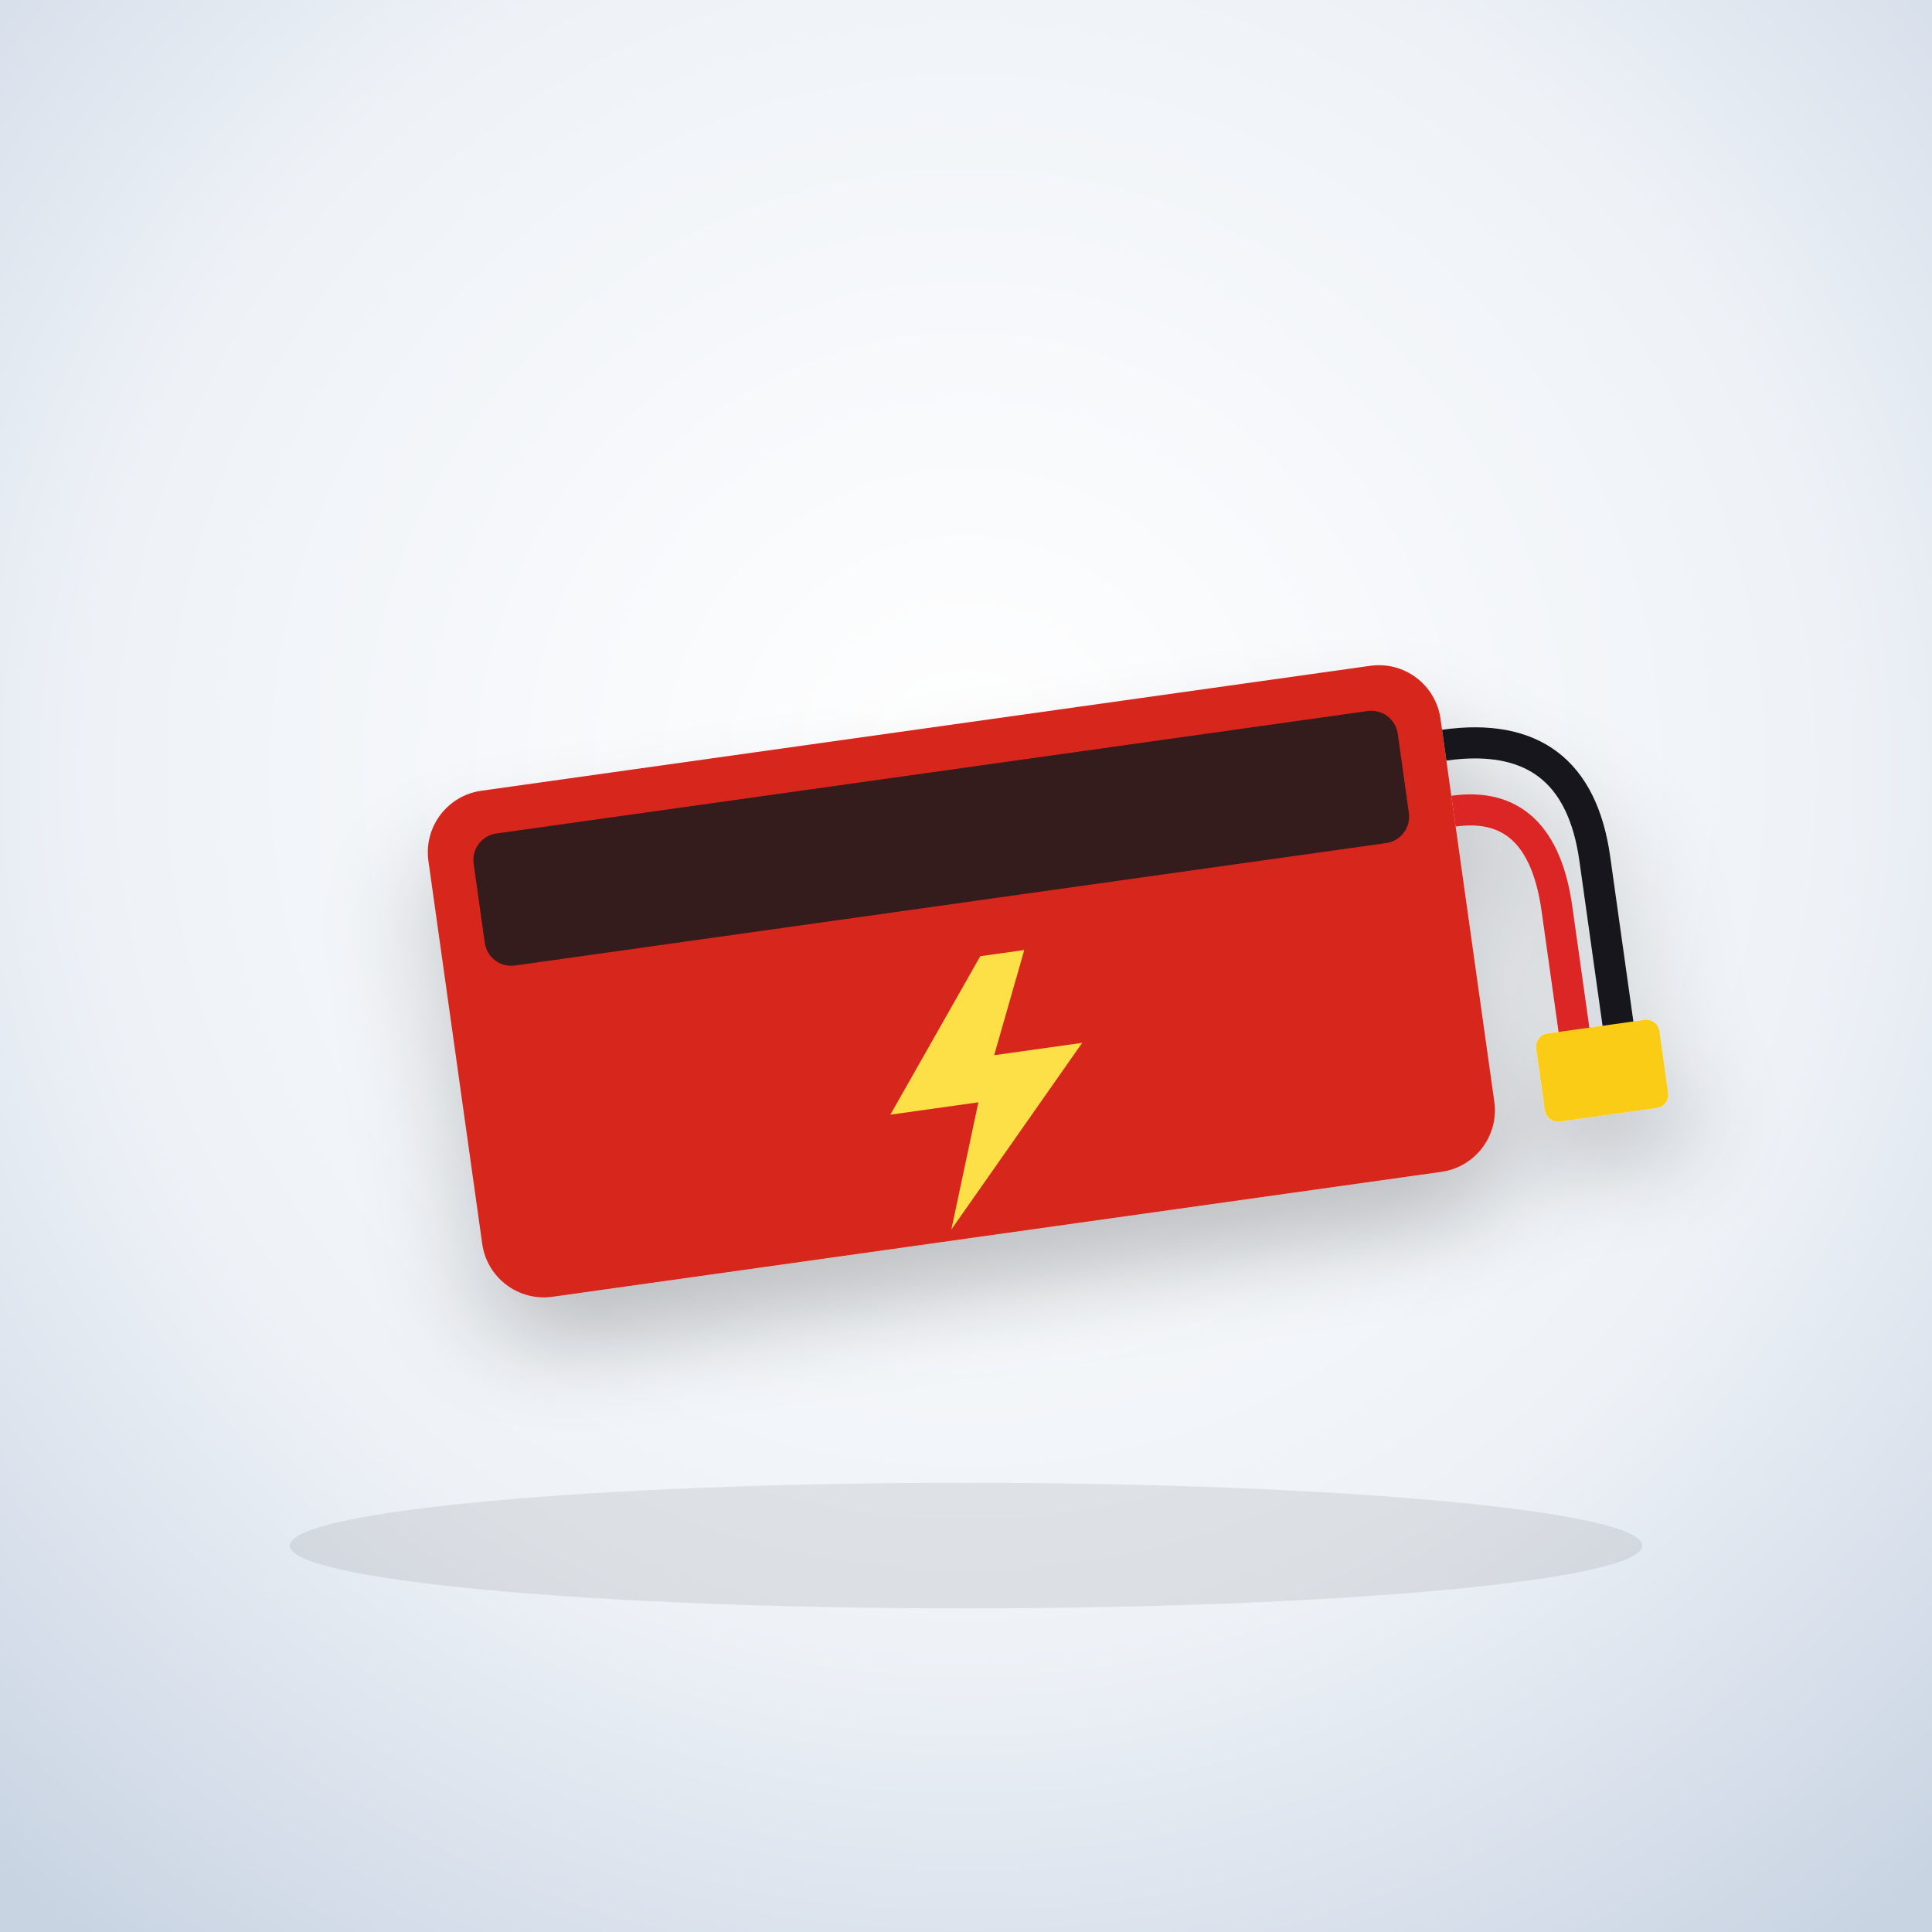
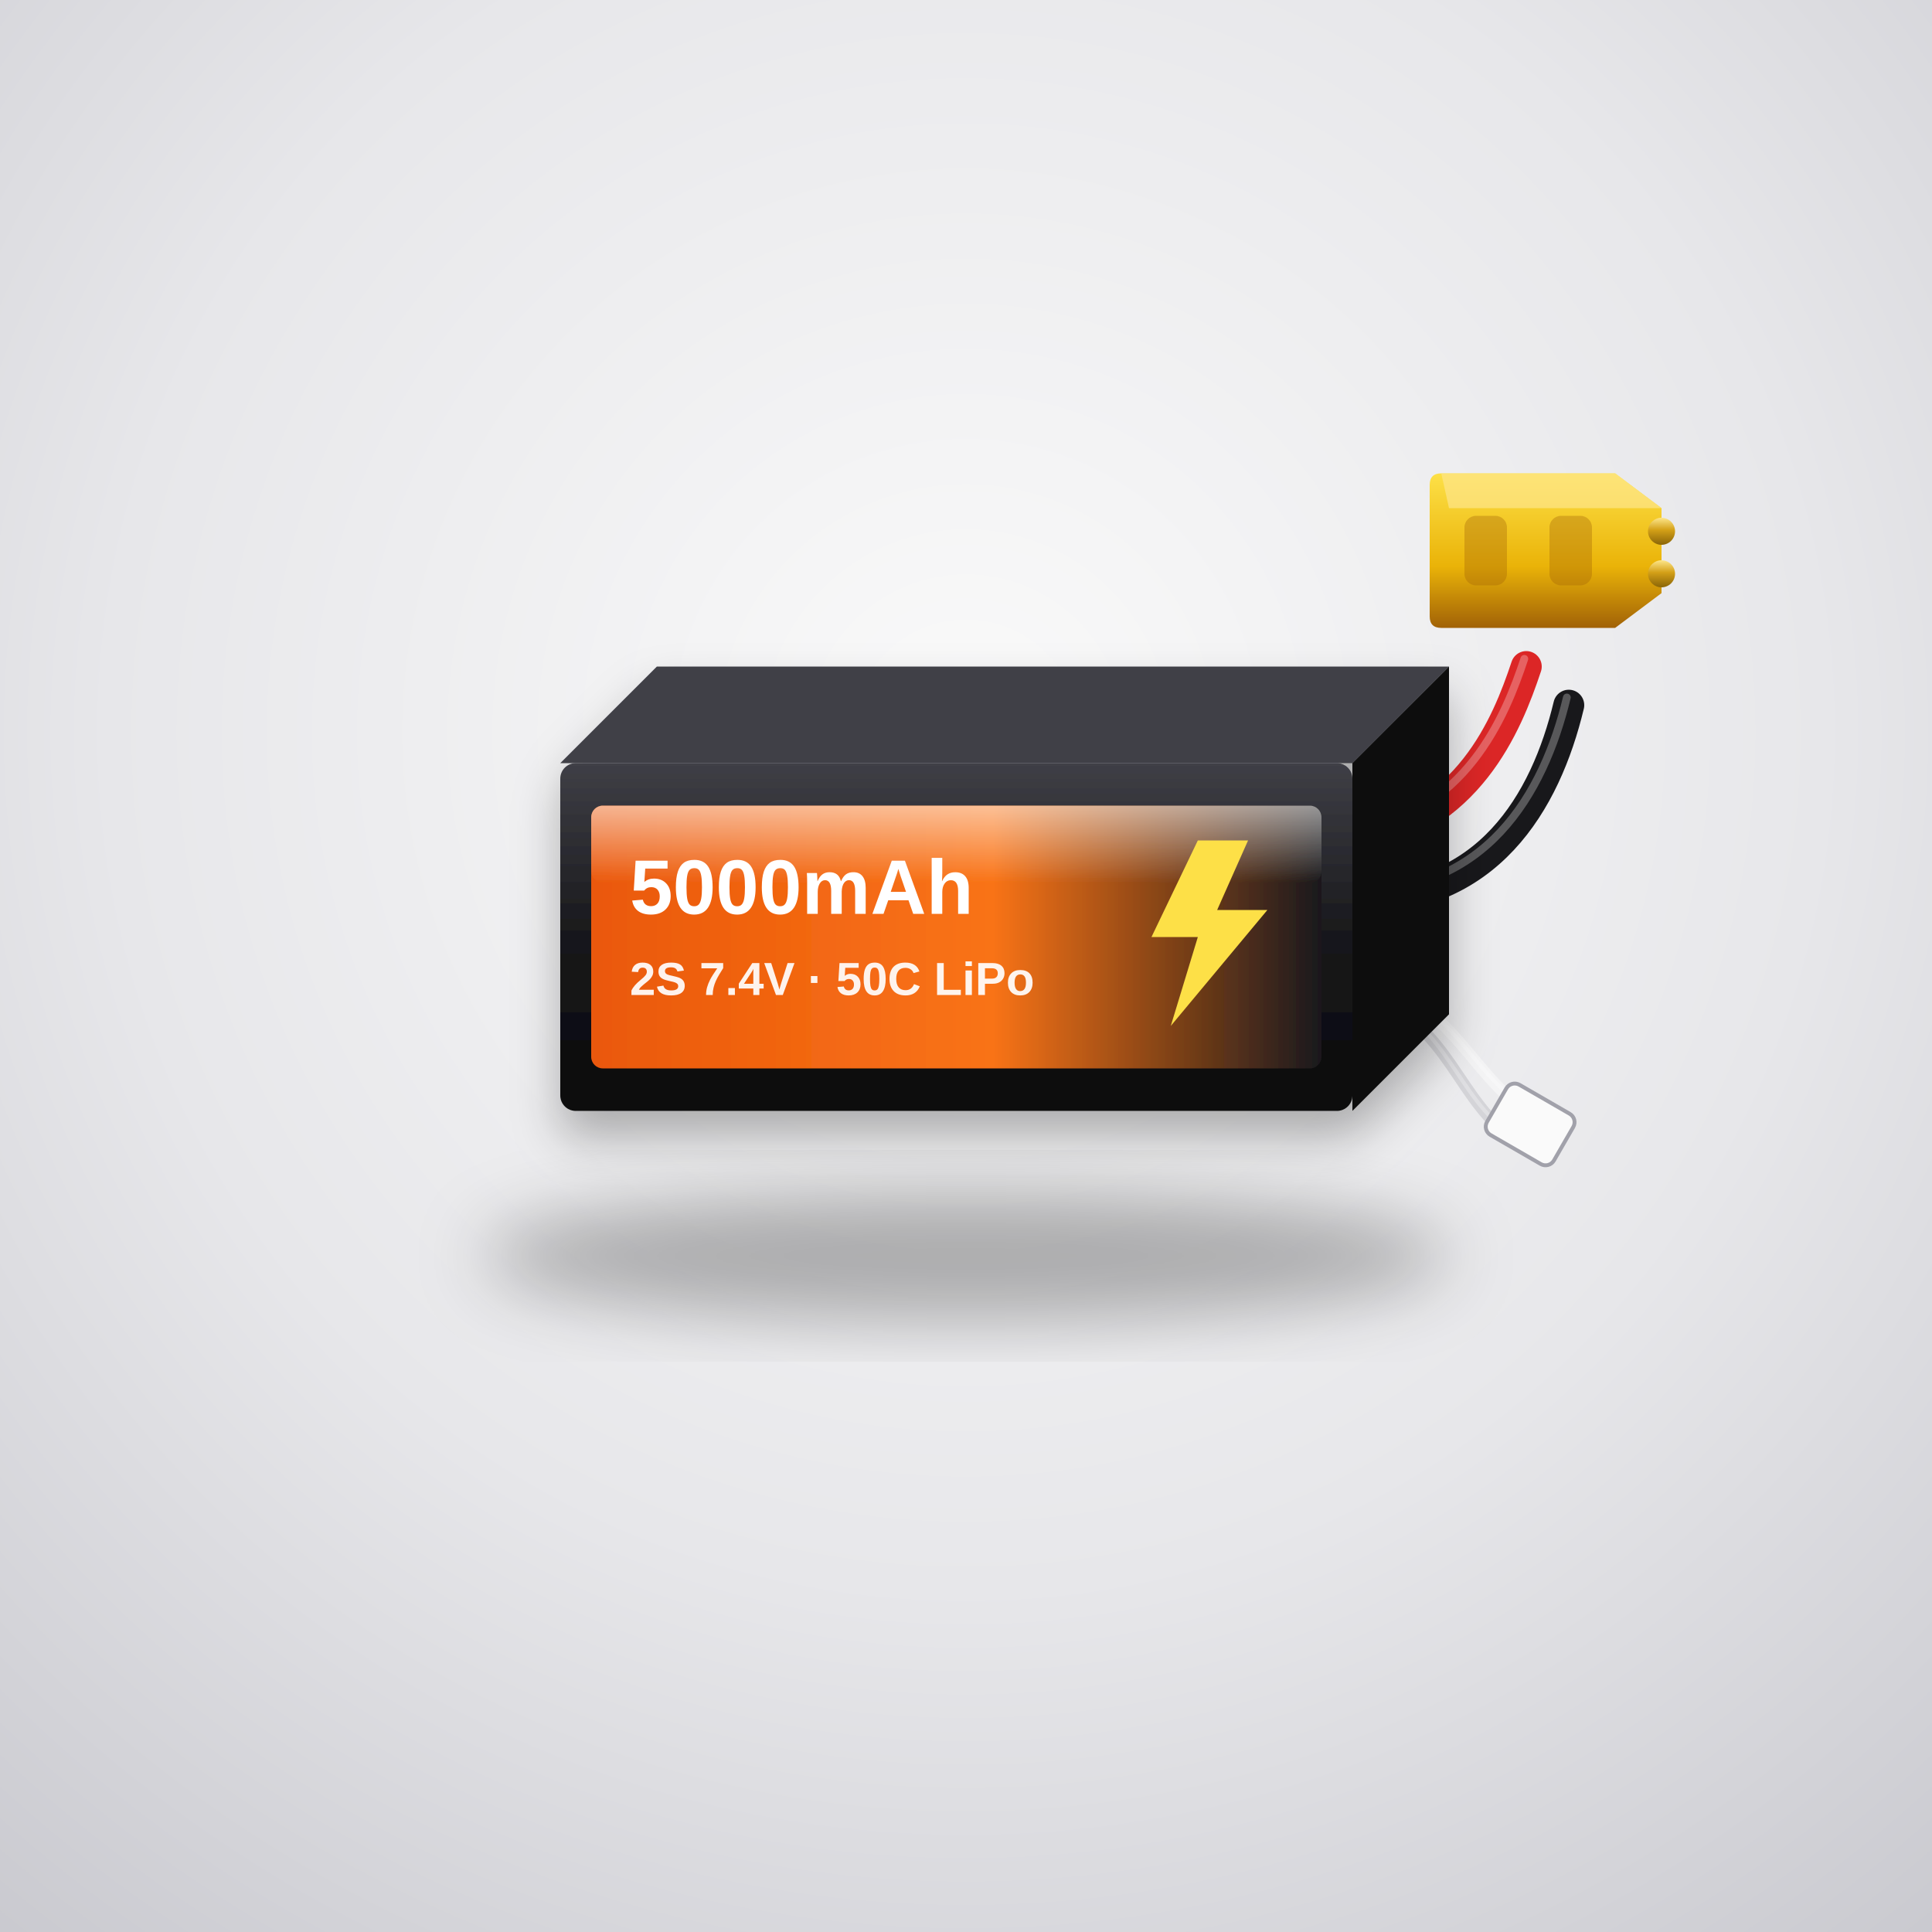
- <svg xmlns="http://www.w3.org/2000/svg" viewBox="0 0 800 800" width="800" height="800" role="img" aria-label="">
+ <svg xmlns="http://www.w3.org/2000/svg" viewBox="0 0 800 800" width="800" height="800">
  <defs>
-     <radialGradient id="bg" cx="50%" cy="40%" r="75%">
-       <stop offset="0%" stop-color="#ffffff" />
-       <stop offset="60%" stop-color="#eef2f7" />
-       <stop offset="100%" stop-color="#c9d4e3" />
+     <radialGradient id="bg" cx="50%" cy="38%" r="80%">
+       <stop offset="0" stop-color="#fafafa" />
+       <stop offset=".55" stop-color="#e7e7ea" />
+       <stop offset="1" stop-color="#c9c9cf" />
    </radialGradient>
-     <filter id="sh" x="-20%" y="-20%" width="140%" height="160%">
-       <feDropShadow dx="0" dy="24" stdDeviation="22" flood-color="#000" flood-opacity=".22" />
+     <filter id="soft" x="-30%" y="-30%" width="160%" height="160%">
+       <feGaussianBlur stdDeviation="18" />
    </filter>
+     <filter id="lift" x="-20%" y="-20%" width="140%" height="160%">
+       <feDropShadow dx="0" dy="14" stdDeviation="12" flood-color="#000" flood-opacity=".28" />
+     </filter>
+     <linearGradient id="gold" x1="0" y1="0" x2="0" y2="1">
+       <stop offset="0" stop-color="#fde68a" />
+       <stop offset=".45" stop-color="#d4a017" />
+       <stop offset="1" stop-color="#8a6508" />
+     </linearGradient>
+     <linearGradient id="yellow" x1="0" y1="0" x2="0" y2="1">
+       <stop offset="0" stop-color="#fde047" />
+       <stop offset=".6" stop-color="#eab308" />
+       <stop offset="1" stop-color="#a16207" />
+     </linearGradient>
+     <linearGradient id="steel" x1="0" y1="0" x2="1" y2="0">
+       <stop offset="0" stop-color="#52525b" />
+       <stop offset=".3" stop-color="#f4f4f5" />
+       <stop offset=".55" stop-color="#a1a1aa" />
+       <stop offset=".8" stop-color="#e4e4e7" />
+       <stop offset="1" stop-color="#3f3f46" />
+     </linearGradient>
+     <linearGradient id="gloss" x1="0" y1="0" x2="0" y2="1">
+       <stop offset="0" stop-color="#fff" stop-opacity=".55" />
+       <stop offset="1" stop-color="#fff" stop-opacity="0" />
+     </linearGradient>
+     <linearGradient id="black" x1="0" y1="0" x2="0" y2="1">
+       <stop offset="0" stop-color="#3f3f46" />
+       <stop offset=".5" stop-color="#18181b" />
+       <stop offset="1" stop-color="#09090b" />
+     </linearGradient>
  </defs>
  <rect width="800" height="800" fill="url(#bg)" />
-   <ellipse cx="400" cy="640" rx="280" ry="26" fill="#000" opacity=".08" />
-   <g filter="url(#sh)" transform="translate(400 420) rotate(-8) scale(0.92) translate(-400 -420)">
-     <rect x="170" y="290" width="460" height="230" rx="28" fill="#D7261E" />
-     <rect x="190" y="310" width="420" height="60" rx="12" fill="#18181b" opacity=".85" />
-     <path d="M410 395 L360 460 L400 460 L380 515 L450 440 L410 440 L430 395Z" fill="#fde047" />
-     <path d="M630 330 Q690 330 690 390 L690 470" stroke="#18181b" stroke-width="14" fill="none" />
-     <path d="M630 360 Q670 360 670 410 L670 470" stroke="#dc2626" stroke-width="14" fill="none" />
-     <rect x="652" y="465" width="56" height="40" rx="6" fill="#facc15" />
+   <g transform="translate(400 380) scale(.8) translate(-400 -400)">
+     <ellipse cx="400" cy="575" rx="250" ry="34" fill="#000" opacity=".28" filter="url(#soft)" />
+     <defs>
+       <linearGradient id="label" x1="0" y1="0" x2="1" y2="0">
+         <stop offset="0" stop-color="#ea580c" />
+         <stop offset=".55" stop-color="#f97316" />
+         <stop offset="1" stop-color="#18181b" />
+       </linearGradient>
+     </defs>
+     <path d="M600 360 C660 350 680 300 690 270" fill="none" stroke="#dc2626" stroke-width="16" stroke-linecap="round" stroke-linejoin="round" />
+     <path d="M600 360 C660 350 680 300 690 270" fill="none" stroke="#fff" stroke-opacity=".28" stroke-width="4" stroke-linecap="round" transform="translate(-1 -4)" />
+     <path d="M600 390 C670 392 700 340 712 290" fill="none" stroke="#18181b" stroke-width="16" stroke-linecap="round" stroke-linejoin="round" />
+     <path d="M600 390 C670 392 700 340 712 290" fill="none" stroke="#fff" stroke-opacity=".28" stroke-width="4" stroke-linecap="round" transform="translate(-1 -4)" />
+     <g transform="translate(640 170)">
+       <path d="M0 6 Q0 0 6 0 H96 L120 18 V62 L96 80 H6 Q0 80 0 74 Z" fill="url(#yellow)" />
+       <path d="M6 0 H96 L120 18 H10 Z" fill="#fde68a" opacity=".7" />
+       <rect x="18" y="22" width="22" height="36" rx="6" fill="#a16207" opacity=".35" />
+       <rect x="62" y="22" width="22" height="36" rx="6" fill="#a16207" opacity=".35" />
+       <circle cx="120" cy="30" r="7" fill="url(#gold)" />
+       <circle cx="120" cy="52" r="7" fill="url(#gold)" />
+     </g>
+     <path d="M600 430 C650 440 660 480 690 500" fill="none" stroke="#f4f4f5" stroke-width="6" stroke-linecap="round" stroke-linejoin="round" />
+     <path d="M600 430 C650 440 660 480 690 500" fill="none" stroke="#fff" stroke-opacity=".28" stroke-width="2" stroke-linecap="round" transform="translate(-1 -2)" />
+     <path d="M600 438 C648 450 652 490 680 512" fill="none" stroke="#d4d4d8" stroke-width="6" stroke-linecap="round" stroke-linejoin="round" />
+     <path d="M600 438 C648 450 652 490 680 512" fill="none" stroke="#fff" stroke-opacity=".28" stroke-width="2" stroke-linecap="round" transform="translate(-1 -2)" />
+     <rect x="672" y="492" width="40" height="30" rx="5" fill="#fafafa" stroke="#a1a1aa" stroke-width="2" transform="rotate(30 692 507)" />
+     <g filter="url(#lift)">
+       <path d="M190 320 L240 270 H650 L600 320 Z" fill="#3f3f46" />
+       <path d="M600 320 L650 270 V450 L600 500 Z" fill="#0c0c0e" />
+       <rect x="190" y="320" width="410" height="180" rx="8" fill="url(#black)" />
+       <rect x="206" y="342" width="378" height="136" rx="6" fill="url(#label)" />
+       <rect x="206" y="342" width="378" height="40" rx="6" fill="url(#gloss)" />
+       <text x="226" y="398" font-family="Arial, Helvetica, sans-serif" font-size="40" font-weight="900" fill="#fff">5000mAh</text>
+       <text x="226" y="440" font-family="Arial, Helvetica, sans-serif" font-size="24" font-weight="700" fill="#fff" opacity=".92">2S 7.4V · 50C LiPo</text>
+       <path d="M520 360 L496 410 H520 L506 456 L556 396 H530 L546 360 Z" fill="#fde047" />
+     </g>
  </g>
-   <text x="400" y="720" text-anchor="middle" font-family="Arial, Helvetica, sans-serif" font-size="30" font-weight="700" fill="#27272a" />
</svg>
